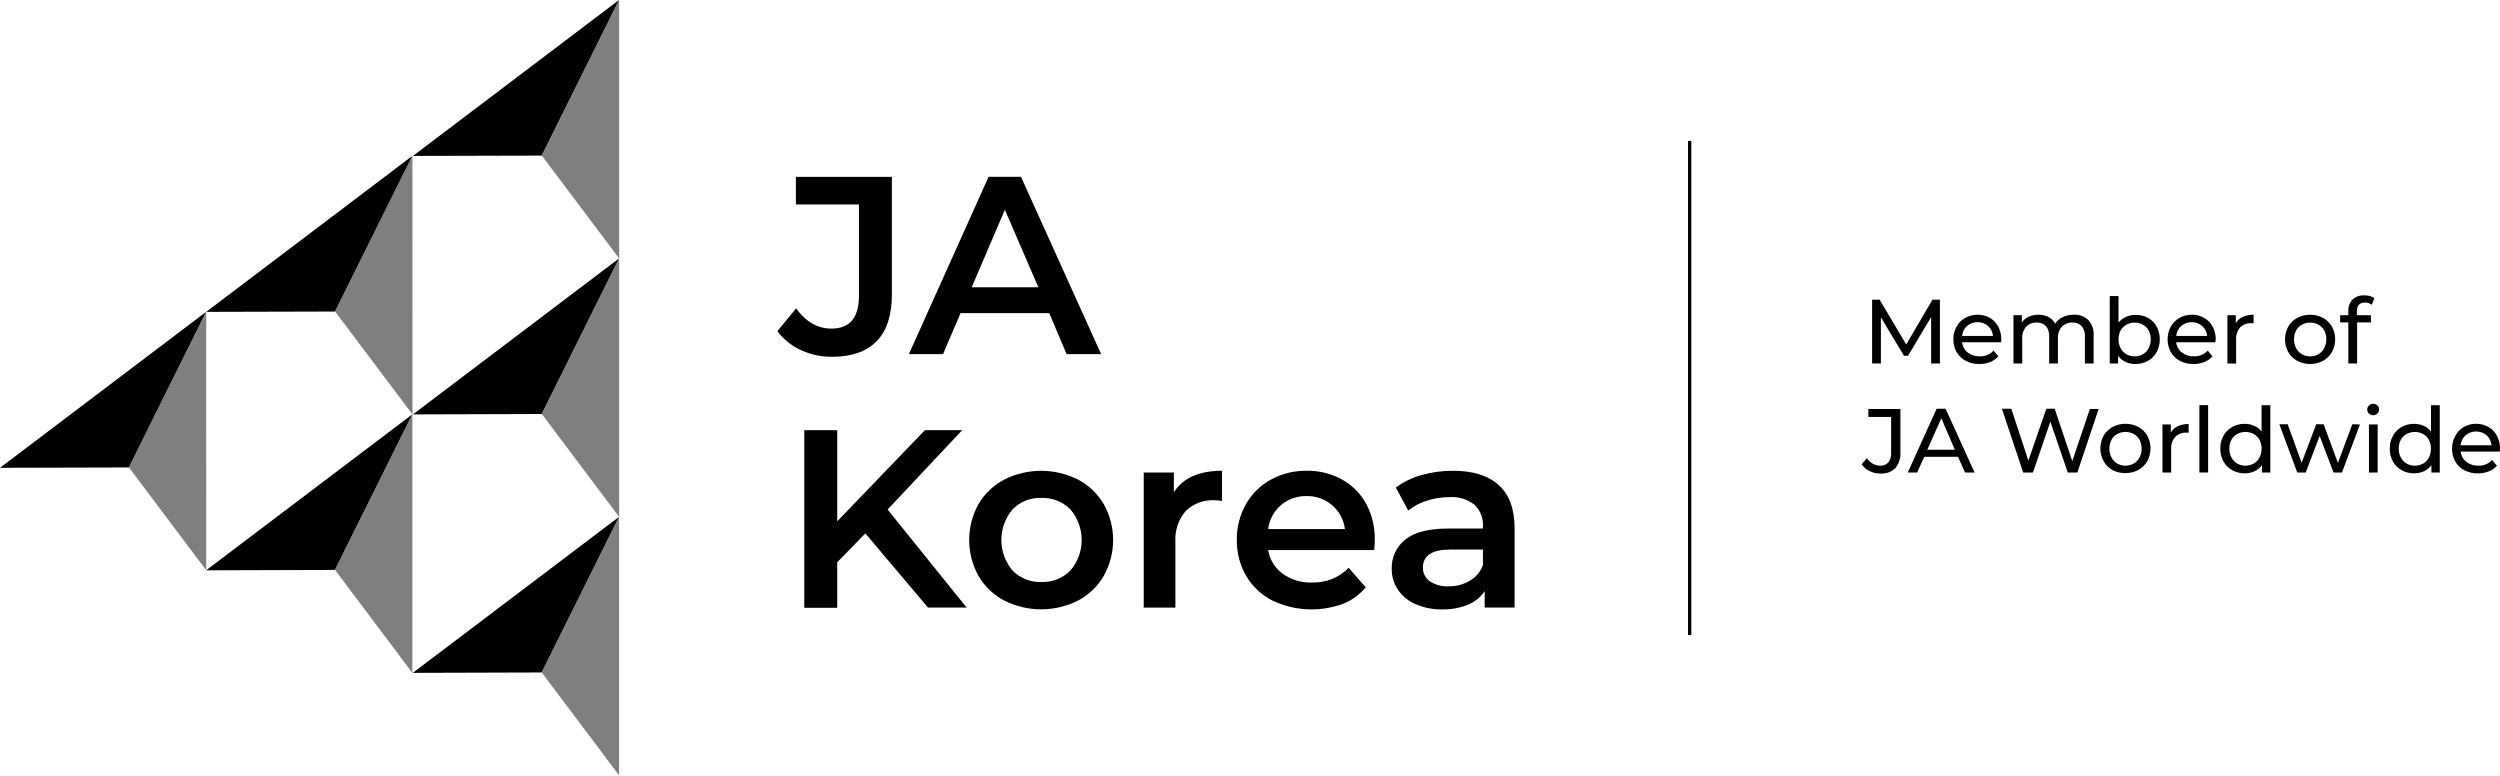
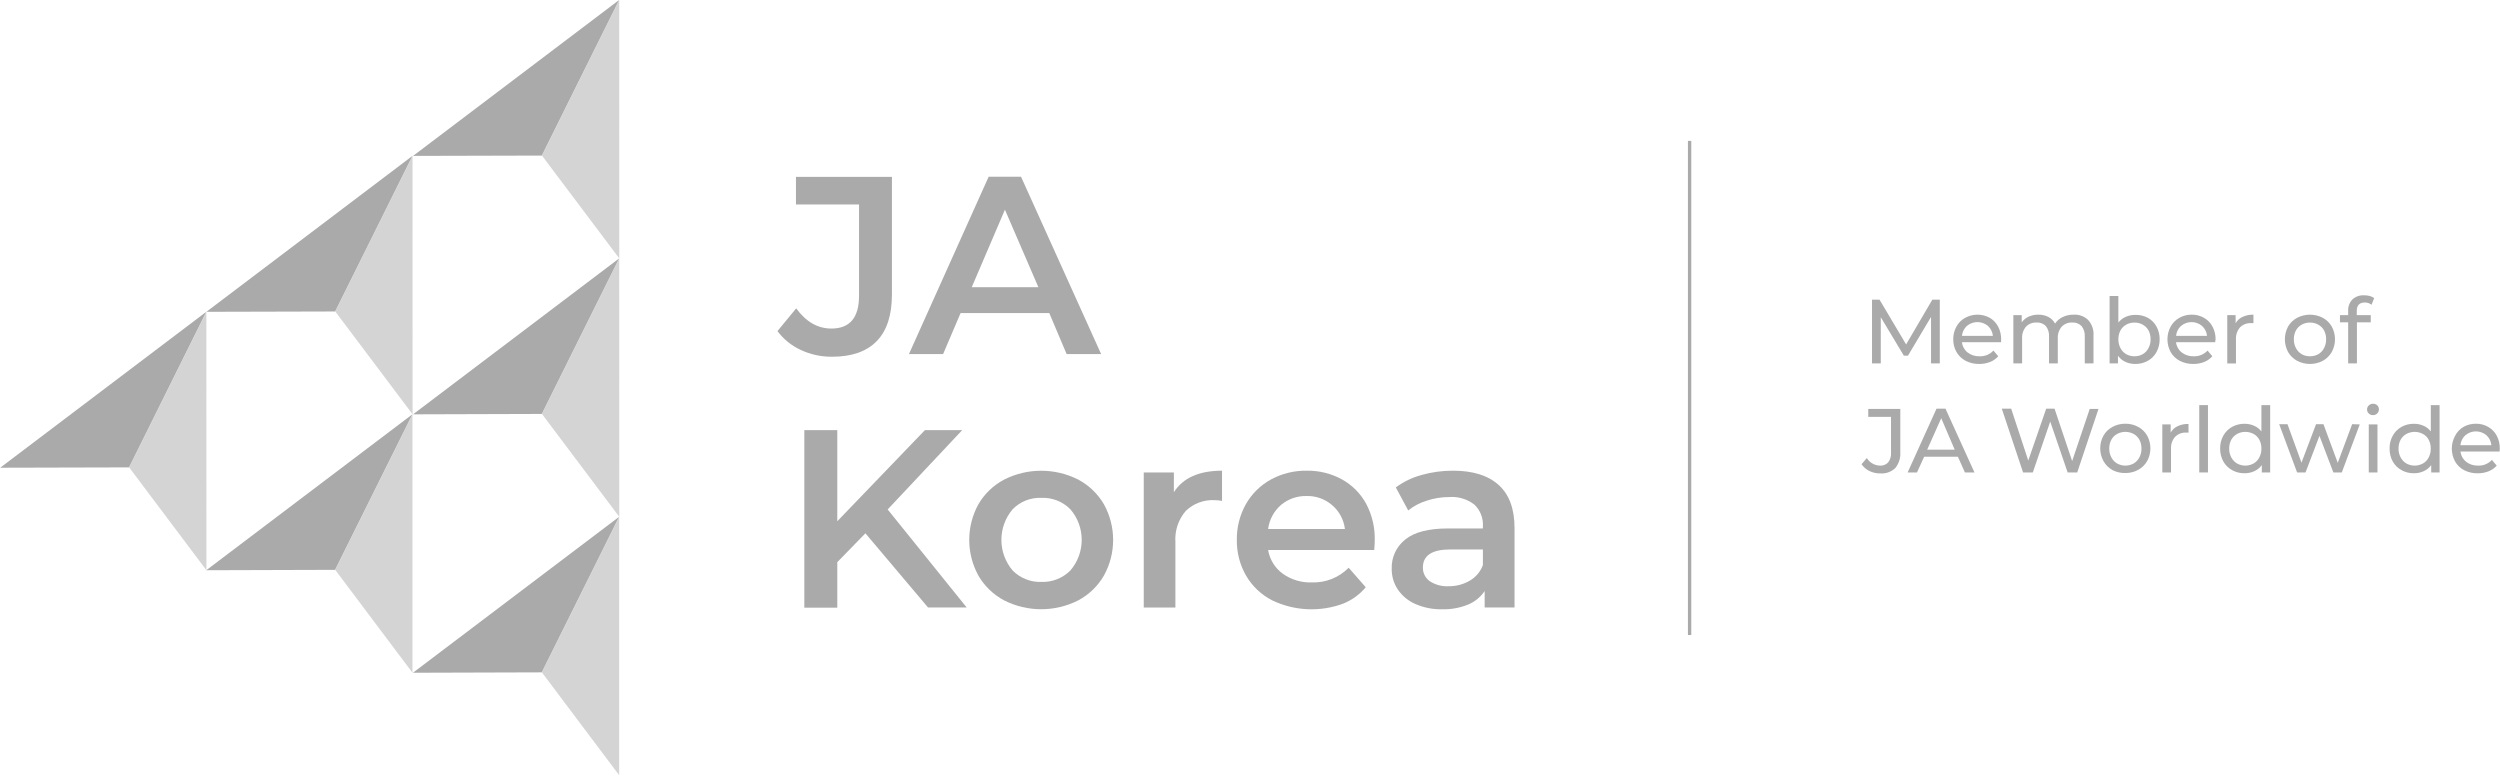
- <svg xmlns="http://www.w3.org/2000/svg" viewBox="0 0 439.13 136.19">
+ <svg xmlns="http://www.w3.org/2000/svg" viewBox="0 0 439.13 136.19" width="233" height="72.25" style="fill: #aaa">
  <defs>
    <style>.cls-1{opacity:0.5;}</style>
  </defs>
  <g id="레이어_2" data-name="레이어 2">
    <g id="Design">
      <path d="M140.67,61.49a10.66,10.66,0,0,1-4.12-3.32l3.29-4c1.72,2.37,3.79,3.55,6.19,3.55q4.84,0,4.85-5.74V35.92H139.8V31.07h16.86V51.72q0,5.47-2.67,8.21t-7.83,2.74A12.67,12.67,0,0,1,140.67,61.49Z" />
      <path d="M184.3,55H168.72l-3.07,7.2h-6l14-31.15h5.69l14.07,31.15h-6.06Zm-1.91-4.54-5.88-13.62-5.83,13.62Z" />
      <path d="M152,93.69l-4.94,5.07v8h-5.79V75.57h5.79v16l15.39-16H169L155.91,89.5l13.88,17.22H163Z" />
      <path d="M176.38,105.48a11.38,11.38,0,0,1-4.52-4.34,13,13,0,0,1,0-12.57,11.4,11.4,0,0,1,4.52-4.32,14.4,14.4,0,0,1,13,0,11.44,11.44,0,0,1,4.51,4.32,12.93,12.93,0,0,1,0,12.57,11.42,11.42,0,0,1-4.51,4.34,14.4,14.4,0,0,1-13,0ZM188,100.23a8.25,8.25,0,0,0,0-10.77,6.8,6.8,0,0,0-5.08-2,6.71,6.71,0,0,0-5.05,2,8.31,8.31,0,0,0,0,10.77,6.74,6.74,0,0,0,5.05,2A6.83,6.83,0,0,0,188,100.23Z" />
      <path d="M214.65,82.69V88a7,7,0,0,0-1.29-.13,6.74,6.74,0,0,0-5.08,1.89,7.57,7.57,0,0,0-1.82,5.45v11.52H200.9V83h5.29v3.47Q208.59,82.7,214.65,82.69Z" />
      <path d="M241.39,96.62H222.75a6.43,6.43,0,0,0,2.56,4.16,8.31,8.31,0,0,0,5.13,1.54,8.66,8.66,0,0,0,6.46-2.58l3,3.43a10.1,10.1,0,0,1-4,2.89,16,16,0,0,1-12.42-.58,11.27,11.27,0,0,1-4.6-4.34,12.27,12.27,0,0,1-1.63-6.3,12.48,12.48,0,0,1,1.58-6.25,11.3,11.3,0,0,1,4.39-4.34,12.76,12.76,0,0,1,6.32-1.56,12.48,12.48,0,0,1,6.2,1.54A10.85,10.85,0,0,1,240,88.55,13.09,13.09,0,0,1,241.48,95C241.48,95.36,241.45,95.91,241.39,96.62ZM225,88.72a6.7,6.7,0,0,0-2.25,4.21h13.49A6.54,6.54,0,0,0,234,88.75a6.61,6.61,0,0,0-4.53-1.61A6.73,6.73,0,0,0,225,88.72Z" />
      <path d="M263.26,85.21c1.86,1.68,2.78,4.2,2.78,7.59v13.92h-5.25v-2.89a6.45,6.45,0,0,1-2.91,2.38,11.36,11.36,0,0,1-4.56.83,11.2,11.2,0,0,1-4.68-.92,7.21,7.21,0,0,1-3.09-2.53,6.41,6.41,0,0,1-1.09-3.67,6.28,6.28,0,0,1,2.38-5.14q2.39-1.94,7.5-1.94h6.14v-.36A4.87,4.87,0,0,0,259,88.66a6.45,6.45,0,0,0-4.43-1.34,12.73,12.73,0,0,0-3.94.63,9.6,9.6,0,0,0-3.27,1.73l-2.18-4.05a13.67,13.67,0,0,1,4.5-2.18,20.13,20.13,0,0,1,5.56-.76Q260.48,82.69,263.26,85.21ZM258.19,102a5.2,5.2,0,0,0,2.29-2.74V96.53h-5.74c-3.2,0-4.8,1.06-4.8,3.16a2.86,2.86,0,0,0,1.2,2.41,5.51,5.51,0,0,0,3.33.89A7.16,7.16,0,0,0,258.19,102Z" />
      <path d="M339.21,63.84l0-8.16-4.05,6.8h-.73l-4.05-6.75v8.11h-1.54V52.64h1.32l4.67,7.87,4.61-7.87h1.31v11.2Z" />
      <path d="M351.51,60.12h-6.88a2.7,2.7,0,0,0,1,1.8,3.23,3.23,0,0,0,2.09.67,3.15,3.15,0,0,0,2.45-1l.85,1a3.81,3.81,0,0,1-1.43,1,5.09,5.09,0,0,1-1.92.35,5,5,0,0,1-2.38-.55,4,4,0,0,1-1.61-1.55,4.42,4.42,0,0,1-.57-2.24,4.46,4.46,0,0,1,.56-2.22,3.82,3.82,0,0,1,1.52-1.54,4.5,4.5,0,0,1,4.35,0A3.88,3.88,0,0,1,351,57.38a4.78,4.78,0,0,1,.53,2.27C351.54,59.77,351.53,59.92,351.51,60.12Zm-6-2.87a2.77,2.77,0,0,0-.87,1.76h5.44a2.77,2.77,0,0,0-.87-1.75,2.87,2.87,0,0,0-3.7,0Z" />
      <path d="M366.81,56.21a3.7,3.7,0,0,1,.94,2.75v4.88h-1.53v-4.7a2.69,2.69,0,0,0-.57-1.86,2.11,2.11,0,0,0-1.63-.62,2.4,2.4,0,0,0-1.85.73,2.9,2.9,0,0,0-.69,2.08v4.37h-1.54v-4.7a2.74,2.74,0,0,0-.56-1.86,2.11,2.11,0,0,0-1.63-.62,2.43,2.43,0,0,0-1.86.73,2.94,2.94,0,0,0-.68,2.08v4.37h-1.54V55.36h1.47v1.27a3,3,0,0,1,1.22-1,4,4,0,0,1,1.71-.35,3.84,3.84,0,0,1,1.76.4A2.86,2.86,0,0,1,361,56.85a3.26,3.26,0,0,1,1.33-1.15,4.31,4.31,0,0,1,1.93-.42A3.41,3.41,0,0,1,366.81,56.21Z" />
      <path d="M377.29,55.83a3.83,3.83,0,0,1,1.52,1.52,4.47,4.47,0,0,1,.56,2.25,4.55,4.55,0,0,1-.56,2.27,3.83,3.83,0,0,1-1.52,1.52,4.39,4.39,0,0,1-2.21.55,4,4,0,0,1-1.73-.37,3.36,3.36,0,0,1-1.3-1.07v1.34h-1.47V52h1.54v4.67a3.24,3.24,0,0,1,1.28-1,4,4,0,0,1,1.68-.35A4.39,4.39,0,0,1,377.29,55.83Zm-.88,6.39a2.63,2.63,0,0,0,1-1.06,3.16,3.16,0,0,0,.37-1.56,3.21,3.21,0,0,0-.37-1.56,2.58,2.58,0,0,0-1-1,2.86,2.86,0,0,0-1.46-.37,2.91,2.91,0,0,0-1.46.37,2.62,2.62,0,0,0-1,1,3.33,3.33,0,0,0-.37,1.56,3.27,3.27,0,0,0,.37,1.56,2.67,2.67,0,0,0,1,1.06,2.91,2.91,0,0,0,1.46.37A2.86,2.86,0,0,0,376.41,62.22Z" />
      <path d="M389.13,60.12h-6.88a2.66,2.66,0,0,0,1,1.8,3.23,3.23,0,0,0,2.09.67,3.16,3.16,0,0,0,2.45-1l.84,1a3.73,3.73,0,0,1-1.43,1,5.08,5.08,0,0,1-1.91.35,5,5,0,0,1-2.38-.55,3.94,3.94,0,0,1-1.61-1.55,4.72,4.72,0,0,1,0-4.46,4,4,0,0,1,1.52-1.54,4.35,4.35,0,0,1,2.19-.56,4.19,4.19,0,0,1,2.16.56,3.75,3.75,0,0,1,1.49,1.54,4.67,4.67,0,0,1,.54,2.27C389.16,59.77,389.15,59.92,389.13,60.12Zm-6-2.87a2.68,2.68,0,0,0-.87,1.76h5.44a2.74,2.74,0,0,0-.88-1.75,2.86,2.86,0,0,0-3.69,0Z" />
      <path d="M393.94,55.67a4.28,4.28,0,0,1,1.91-.39v1.49h-.36a2.58,2.58,0,0,0-2,.74,3,3,0,0,0-.71,2.12v4.22h-1.53V55.36h1.47v1.43A2.56,2.56,0,0,1,393.94,55.67Z" />
      <path d="M403.51,63.38a4.1,4.1,0,0,1-1.58-1.54,4.74,4.74,0,0,1,0-4.47,4,4,0,0,1,1.58-1.53,4.88,4.88,0,0,1,4.54,0,4,4,0,0,1,1.56,1.53,4.67,4.67,0,0,1,0,4.47,4.12,4.12,0,0,1-1.56,1.54,4.88,4.88,0,0,1-4.54,0Zm3.74-1.16a2.58,2.58,0,0,0,1-1.06,3.16,3.16,0,0,0,.37-1.56,3.21,3.21,0,0,0-.37-1.56,2.53,2.53,0,0,0-1-1,2.89,2.89,0,0,0-1.47-.37,2.86,2.86,0,0,0-1.46.37,2.64,2.64,0,0,0-1,1,3.21,3.21,0,0,0-.37,1.56,3.16,3.16,0,0,0,.37,1.56,2.69,2.69,0,0,0,1,1.06,2.86,2.86,0,0,0,1.46.37A2.89,2.89,0,0,0,407.25,62.22Z" />
      <path d="M414,54.63v.73h2.46v1.27h-2.43v7.21h-1.54V56.63h-1.44V55.36h1.44v-.75a2.71,2.71,0,0,1,.74-2,2.79,2.79,0,0,1,2.06-.73,3.6,3.6,0,0,1,1,.12,2.4,2.4,0,0,1,.77.37l-.46,1.17a1.9,1.9,0,0,0-1.19-.4C414.5,53.14,414,53.63,414,54.63Z" />
      <path d="M328.39,82.75a3.45,3.45,0,0,1-1.39-1.2l.93-1.08a2.77,2.77,0,0,0,2.33,1.33,1.77,1.77,0,0,0,1.43-.58,2.54,2.54,0,0,0,.49-1.7V73.24h-4v-1.4h5.63v7.6a4,4,0,0,1-.89,2.8,3.45,3.45,0,0,1-2.62.93A4.23,4.23,0,0,1,328.39,82.75Z" />
      <path d="M343.93,80.24H338L336.74,83H335.1l5.07-11.2h1.58L346.84,83h-1.68ZM343.37,79,341,73.47,338.53,79Z" />
      <path d="M368.63,71.84,364.89,83h-1.68l-3.06-8.94L357.09,83h-1.71l-3.74-11.2h1.65l3,9.11,3.15-9.11h1.47L364,81l3.09-9.16Z" />
      <path d="M371.08,82.58A4.1,4.1,0,0,1,369.5,81a4.67,4.67,0,0,1,0-4.47A4,4,0,0,1,371.08,75a4.63,4.63,0,0,1,2.27-.56,4.56,4.56,0,0,1,2.26.56,4,4,0,0,1,1.57,1.53,4.67,4.67,0,0,1,0,4.47,4.08,4.08,0,0,1-1.57,1.54,4.56,4.56,0,0,1-2.26.56A4.63,4.63,0,0,1,371.08,82.58Zm3.73-1.16a2.61,2.61,0,0,0,1-1.06,3.16,3.16,0,0,0,.37-1.56,3.21,3.21,0,0,0-.37-1.56,2.55,2.55,0,0,0-1-1,3.07,3.07,0,0,0-2.92,0,2.58,2.58,0,0,0-1,1,3.21,3.21,0,0,0-.37,1.56,3.16,3.16,0,0,0,.37,1.56,2.63,2.63,0,0,0,1,1.06,3,3,0,0,0,2.92,0Z" />
      <path d="M382.53,74.87a4.28,4.28,0,0,1,1.91-.39V76h-.35a2.55,2.55,0,0,0-2,.74,2.93,2.93,0,0,0-.72,2.12V83h-1.53V74.56h1.47V76A2.61,2.61,0,0,1,382.53,74.87Z" />
      <path d="M386.33,71.17h1.53V83h-1.53Z" />
      <path d="M398.79,71.17V83h-1.47V81.7a3.22,3.22,0,0,1-1.3,1.07,4,4,0,0,1-1.73.37,4.36,4.36,0,0,1-2.2-.55,3.92,3.92,0,0,1-1.53-1.52A4.54,4.54,0,0,1,390,78.8a4.47,4.47,0,0,1,.55-2.25A3.92,3.92,0,0,1,392.09,75a4.36,4.36,0,0,1,2.2-.55,4,4,0,0,1,1.68.35,3.17,3.17,0,0,1,1.28,1V71.17Zm-2.91,10.25a2.54,2.54,0,0,0,1-1.06,3.16,3.16,0,0,0,.37-1.56,3.21,3.21,0,0,0-.37-1.56,2.49,2.49,0,0,0-1-1,3.07,3.07,0,0,0-2.92,0,2.71,2.71,0,0,0-1,1,3.21,3.21,0,0,0-.37,1.56,3.16,3.16,0,0,0,.37,1.56,2.76,2.76,0,0,0,1,1.06,3,3,0,0,0,2.92,0Z" />
      <path d="M414.53,74.56,411.37,83h-1.48l-2.44-6.43L405,83h-1.48l-3.15-8.48h1.46l2.46,6.76,2.56-6.76h1.3l2.51,6.79,2.53-6.79Z" />
      <path d="M416.11,72.64a.92.92,0,0,1-.3-.7.94.94,0,0,1,.3-.71,1,1,0,0,1,.74-.3,1,1,0,0,1,.75.28.91.91,0,0,1,.29.7.94.94,0,0,1-.29.72,1,1,0,0,1-.75.3A1,1,0,0,1,416.11,72.64Zm0,1.92h1.53V83h-1.53Z" />
      <path d="M428.55,71.17V83h-1.47V81.7a3.22,3.22,0,0,1-1.3,1.07,4,4,0,0,1-1.73.37,4.36,4.36,0,0,1-2.2-.55,3.92,3.92,0,0,1-1.53-1.52,4.54,4.54,0,0,1-.55-2.27,4.47,4.47,0,0,1,.55-2.25A3.92,3.92,0,0,1,421.85,75a4.36,4.36,0,0,1,2.2-.55,4,4,0,0,1,1.68.35,3.17,3.17,0,0,1,1.28,1V71.17Zm-2.91,10.25a2.54,2.54,0,0,0,1-1.06A3.16,3.16,0,0,0,427,78.8a3.21,3.21,0,0,0-.37-1.56,2.49,2.49,0,0,0-1-1,3.07,3.07,0,0,0-2.92,0,2.64,2.64,0,0,0-1,1,3.21,3.21,0,0,0-.37,1.56,3.16,3.16,0,0,0,.37,1.56,2.69,2.69,0,0,0,1,1.06,3,3,0,0,0,2.92,0Z" />
      <path d="M439.09,79.32h-6.88a2.72,2.72,0,0,0,1,1.8,3.22,3.22,0,0,0,2.09.68,3.13,3.13,0,0,0,2.44-1l.85,1a3.73,3.73,0,0,1-1.43,1,5.08,5.08,0,0,1-1.91.35,5,5,0,0,1-2.39-.55,3.92,3.92,0,0,1-1.6-1.55,4.72,4.72,0,0,1,0-4.46A3.88,3.88,0,0,1,432.75,75a4.31,4.31,0,0,1,2.18-.56,4.22,4.22,0,0,1,2.17.56,3.81,3.81,0,0,1,1.49,1.54,4.67,4.67,0,0,1,.54,2.27A3.16,3.16,0,0,1,439.09,79.32Zm-6-2.87a2.74,2.74,0,0,0-.88,1.76h5.44a2.68,2.68,0,0,0-.87-1.75,2.86,2.86,0,0,0-3.69,0Z" />
      <rect x="296.5" y="24.75" width="0.59" height="86.81" />
      <polygon points="108.73 0 95.15 27.33 72.53 27.39 108.73 0" />
      <polygon class="cls-1" points="108.75 0 95.17 27.33 108.76 45.4 108.75 0" />
      <polygon points="108.73 45.4 95.15 72.72 72.53 72.79 108.73 45.4" />
      <polygon class="cls-1" points="108.75 45.4 95.17 72.72 108.76 90.8 108.75 45.4" />
      <polygon points="72.42 27.39 58.84 54.72 36.22 54.78 72.42 27.39" />
      <polygon class="cls-1" points="72.44 27.39 58.86 54.72 72.45 72.79 72.44 27.39" />
      <polygon points="36.2 54.78 22.63 82.11 0 82.17 36.2 54.78" />
      <polygon class="cls-1" points="36.22 54.78 22.65 82.11 36.23 100.18 36.22 54.78" />
      <polygon points="72.41 72.79 58.83 100.11 36.2 100.18 72.41 72.79" />
      <polygon class="cls-1" points="72.43 72.79 58.85 100.11 72.43 118.19 72.43 72.79" />
      <polygon points="108.72 90.8 95.14 118.12 72.51 118.19 108.72 90.8" />
      <polygon class="cls-1" points="108.74 90.8 95.16 118.12 108.74 136.19 108.74 90.8" />
    </g>
  </g>
</svg>
